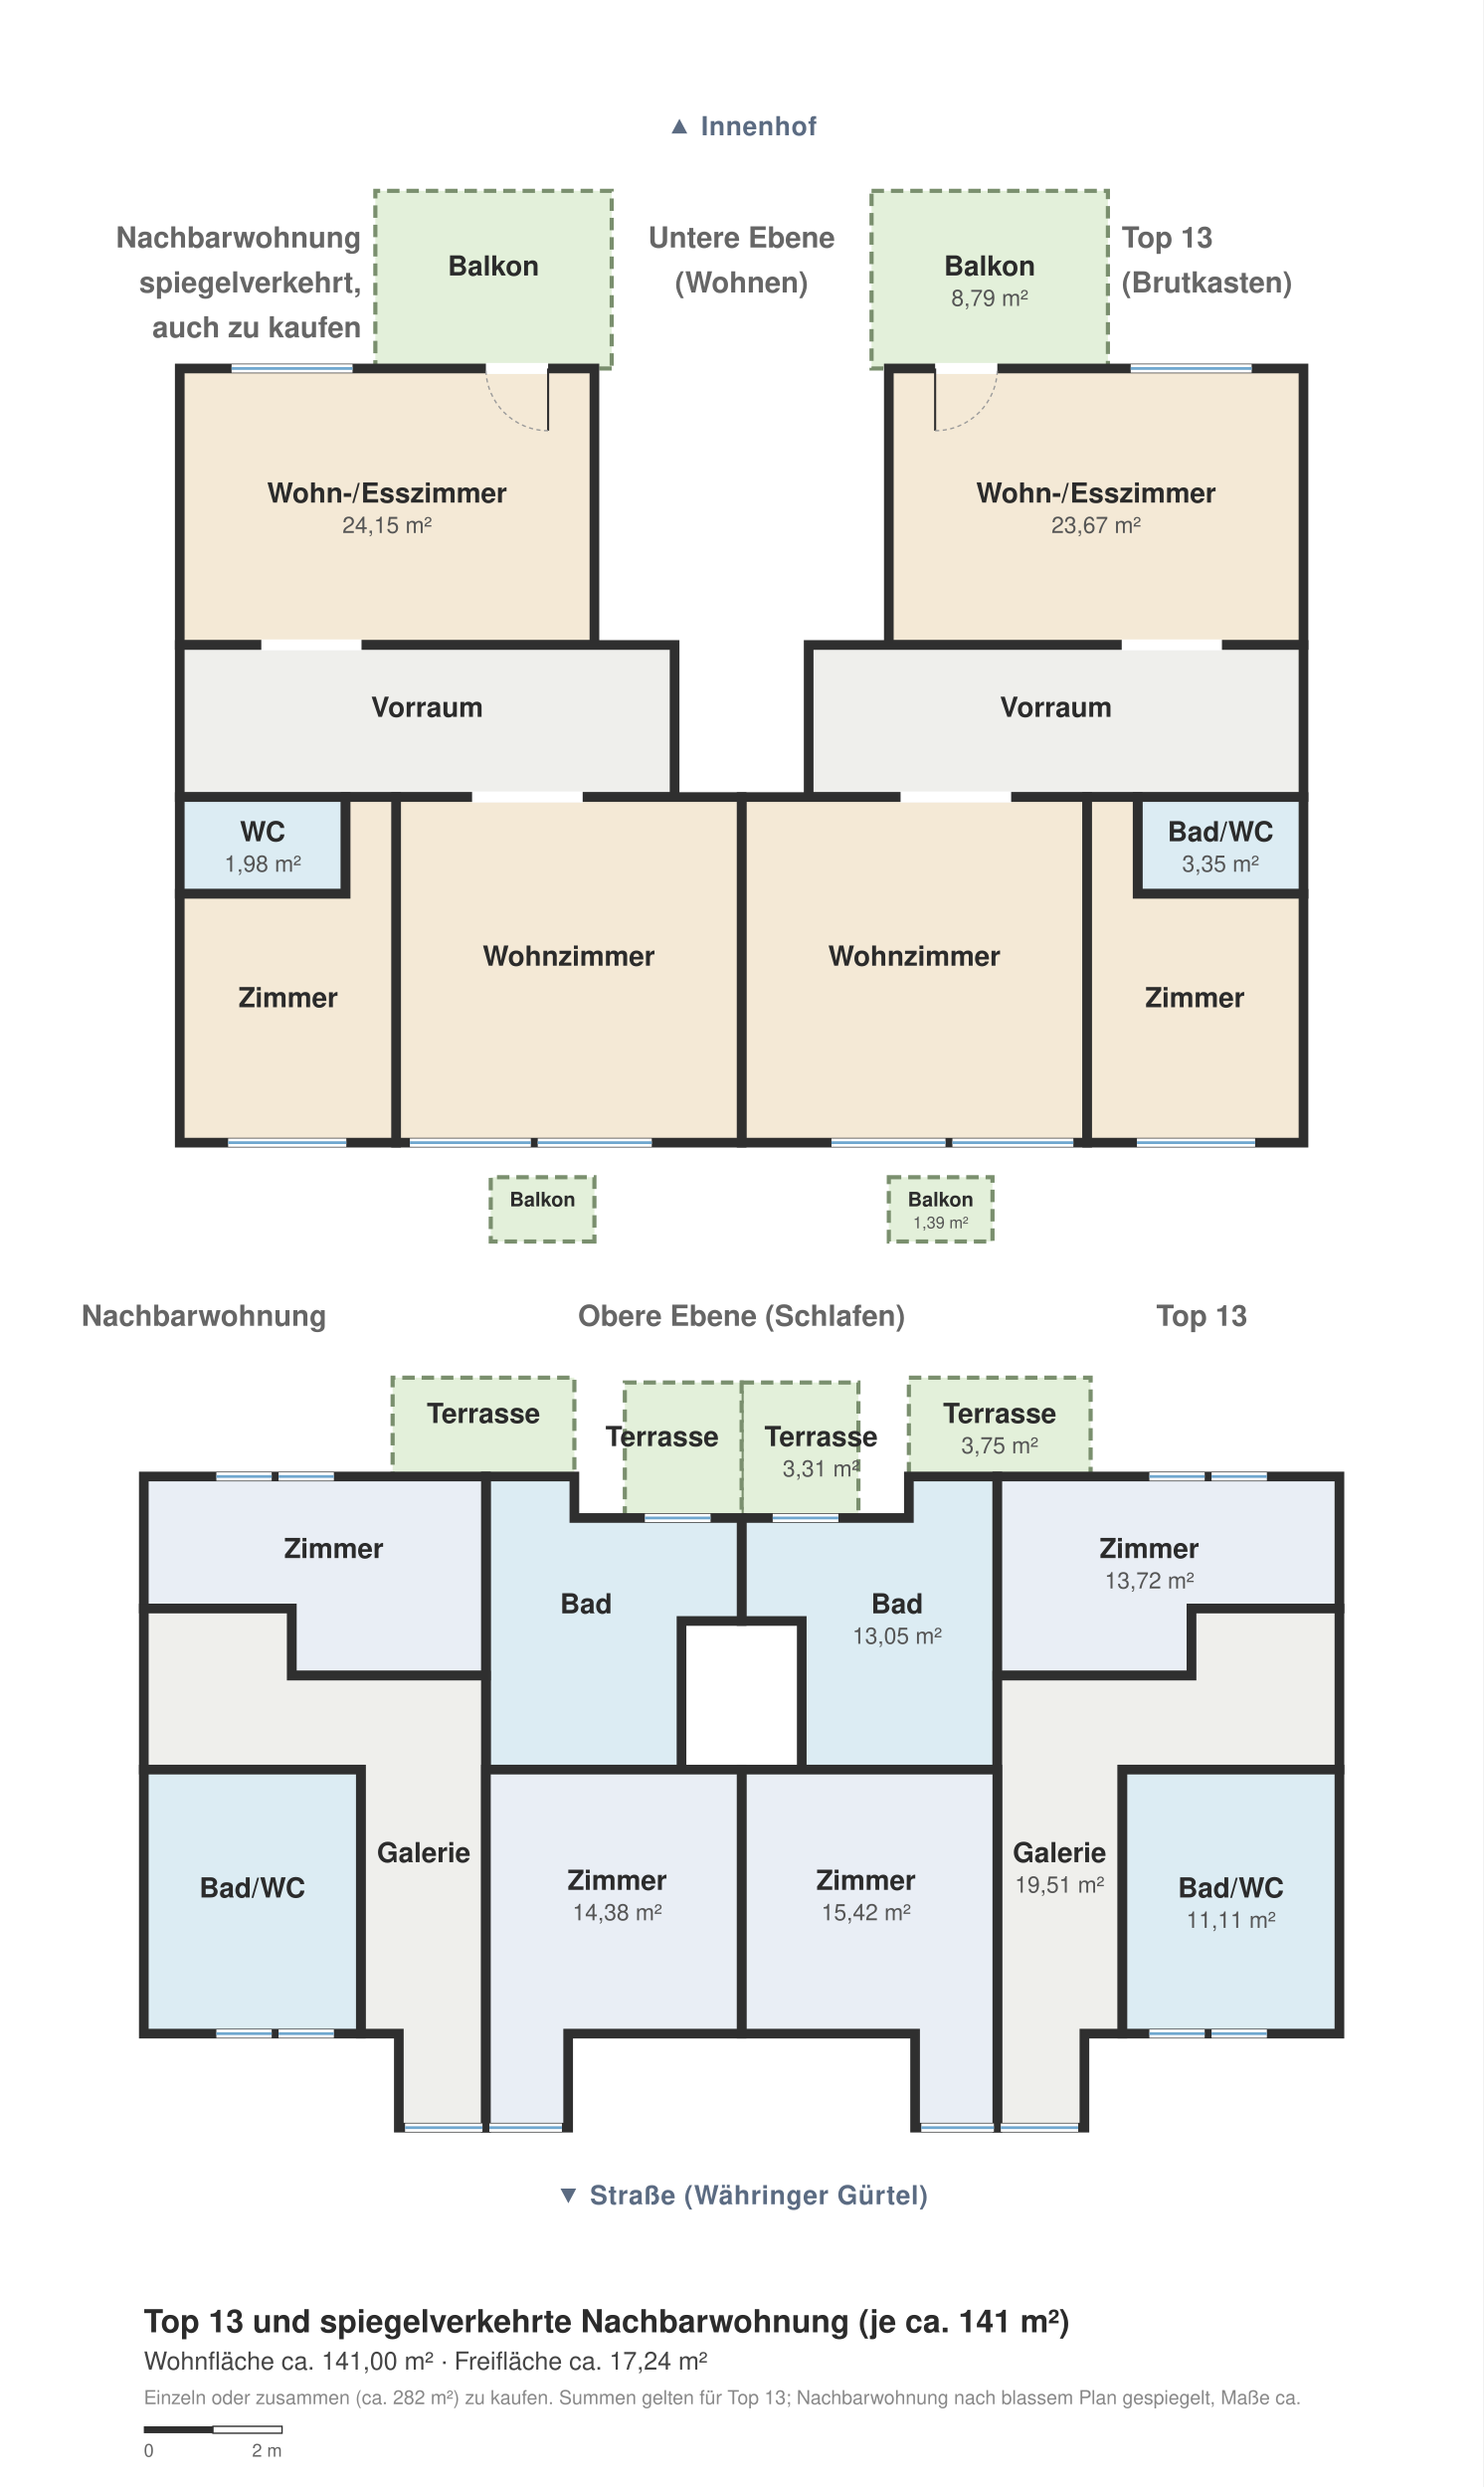
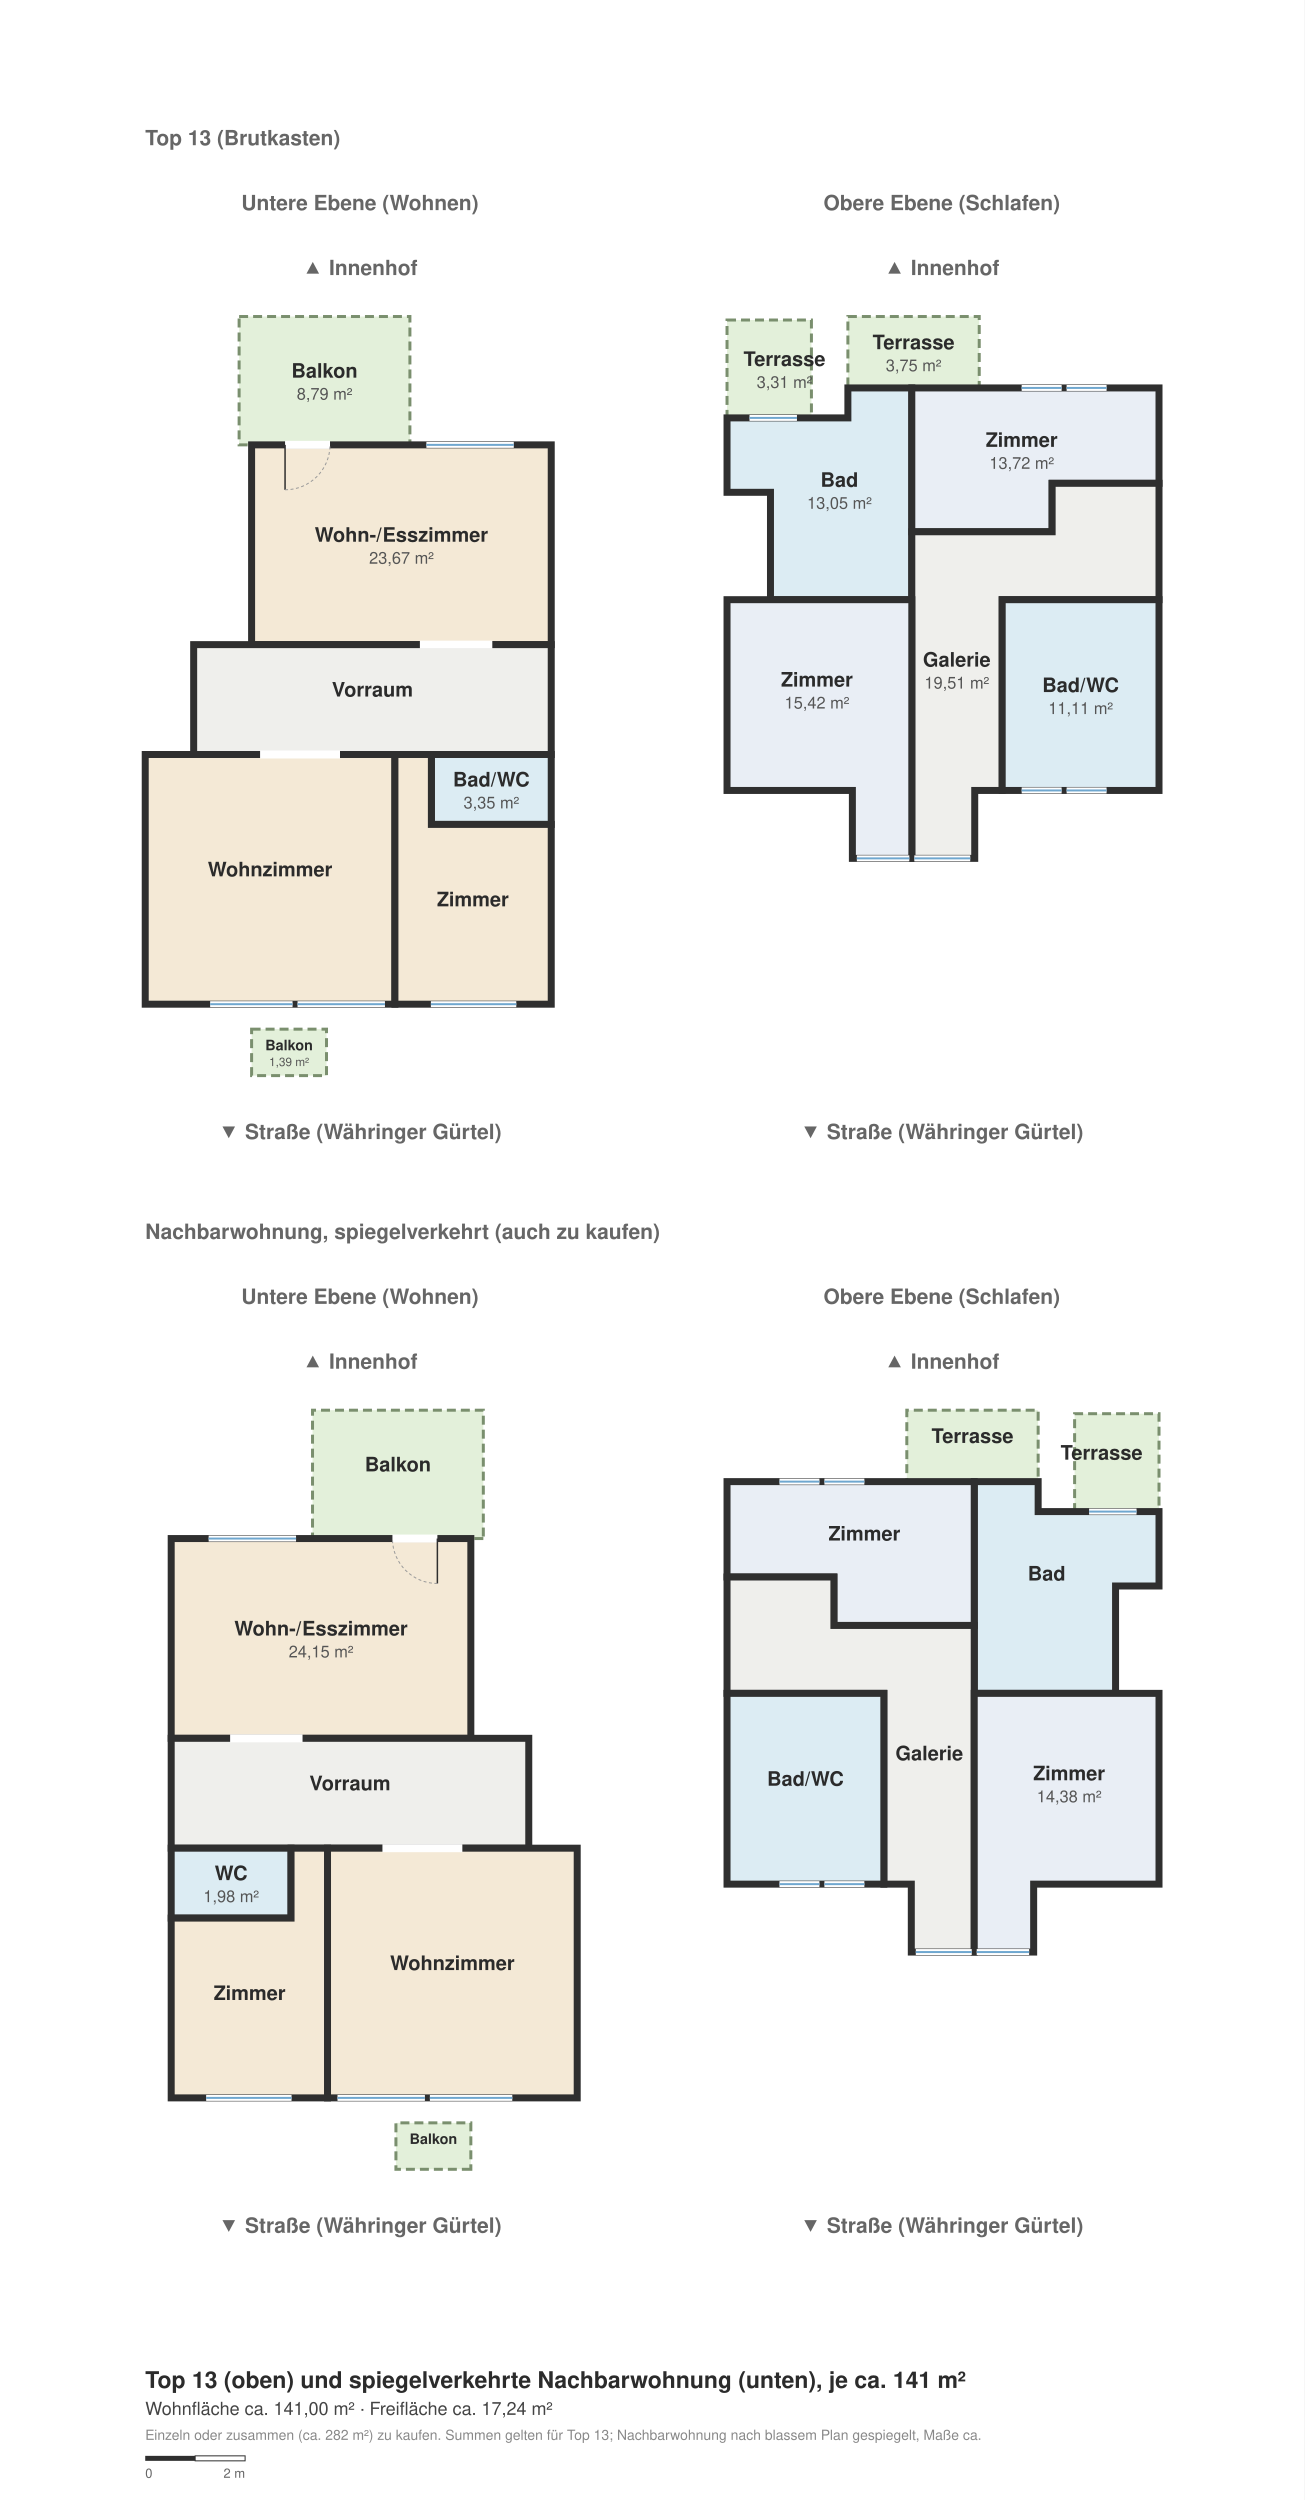
- <svg xmlns="http://www.w3.org/2000/svg" width="2146" height="3598" viewBox="0 0 2146 3598" font-family="Helvetica, Arial, sans-serif">
-   <rect width="2146" height="3598" fill="#ffffff" />
-   <polygon points="1261.1,276.1 1603.1,276.1 1603.1,533.1 1261.1,533.1" fill="#e3f0da" stroke="none" />
-   <polygon points="1261.1,276.1 1603.1,276.1 1603.1,533.1 1261.1,533.1" fill="none" stroke="#7a8f6e" stroke-width="6.0" stroke-linejoin="miter" stroke-dasharray="18 10" />
-   <polygon points="1286.1,533.1 1886.1,533.1 1886.1,933.1 1286.1,933.1" fill="#f4e9d6" stroke="none" />
-   <polygon points="1286.1,533.1 1886.1,533.1 1886.1,933.1 1286.1,933.1" fill="none" stroke="#2f2f2f" stroke-width="14.0" stroke-linejoin="miter" />
-   <polygon points="1170.1,933.1 1886.1,933.1 1886.1,1153.1 1170.1,1153.1" fill="#efefec" stroke="none" />
-   <polygon points="1170.1,933.1 1886.1,933.1 1886.1,1153.1 1170.1,1153.1" fill="none" stroke="#2f2f2f" stroke-width="14.0" stroke-linejoin="miter" />
-   <polygon points="1073.1,1153.1 1573.1,1153.1 1573.1,1653.1 1073.1,1653.1" fill="#f4e9d6" stroke="none" />
-   <polygon points="1073.1,1153.1 1573.1,1153.1 1573.1,1653.1 1073.1,1653.1" fill="none" stroke="#2f2f2f" stroke-width="14.0" stroke-linejoin="miter" />
-   <polygon points="1646.1,1153.1 1886.1,1153.1 1886.1,1293.1 1646.1,1293.1" fill="#dcecf3" stroke="none" />
-   <polygon points="1646.1,1153.1 1886.1,1153.1 1886.1,1293.1 1646.1,1293.1" fill="none" stroke="#2f2f2f" stroke-width="14.0" stroke-linejoin="miter" />
-   <polygon points="1573.1,1153.1 1646.1,1153.1 1646.1,1293.1 1886.1,1293.1 1886.1,1653.1 1573.1,1653.1" fill="#f4e9d6" stroke="none" />
-   <polygon points="1573.1,1153.1 1646.1,1153.1 1646.1,1293.1 1886.1,1293.1 1886.1,1653.1 1573.1,1653.1" fill="none" stroke="#2f2f2f" stroke-width="14.0" stroke-linejoin="miter" />
-   <polygon points="1286.1,1703.1 1436.1,1703.1 1436.1,1796.1 1286.1,1796.1" fill="#e3f0da" stroke="none" />
-   <polygon points="1286.1,1703.1 1436.1,1703.1 1436.1,1796.1 1286.1,1796.1" fill="none" stroke="#7a8f6e" stroke-width="6.0" stroke-linejoin="miter" stroke-dasharray="18 10" />
-   <polygon points="1073.1,2000.1 1242.1,2000.1 1242.1,2196.1 1073.1,2196.1" fill="#e3f0da" stroke="none" />
-   <polygon points="1073.1,2000.1 1242.1,2000.1 1242.1,2196.1 1073.1,2196.1" fill="none" stroke="#7a8f6e" stroke-width="6.0" stroke-linejoin="miter" stroke-dasharray="18 10" />
-   <polygon points="1315.1,1993.1 1578.1,1993.1 1578.1,2136.1 1315.1,2136.1" fill="#e3f0da" stroke="none" />
-   <polygon points="1315.1,1993.1 1578.1,1993.1 1578.1,2136.1 1315.1,2136.1" fill="none" stroke="#7a8f6e" stroke-width="6.0" stroke-linejoin="miter" stroke-dasharray="18 10" />
-   <polygon points="1073.1,2196.1 1315.1,2196.1 1315.1,2136.1 1443.1,2136.1 1443.1,2560.1 1160.1,2560.1 1160.1,2345.1 1073.1,2345.1" fill="#dcecf3" stroke="none" />
-   <polygon points="1073.1,2196.1 1315.1,2196.1 1315.1,2136.1 1443.1,2136.1 1443.1,2560.1 1160.1,2560.1 1160.1,2345.1 1073.1,2345.1" fill="none" stroke="#2f2f2f" stroke-width="14.0" stroke-linejoin="miter" />
-   <polygon points="1443.1,2136.1 1938.1,2136.1 1938.1,2327.1 1724.1,2327.1 1724.1,2424.1 1443.1,2424.1" fill="#e9eef5" stroke="none" />
-   <polygon points="1443.1,2136.1 1938.1,2136.1 1938.1,2327.1 1724.1,2327.1 1724.1,2424.1 1443.1,2424.1" fill="none" stroke="#2f2f2f" stroke-width="14.0" stroke-linejoin="miter" />
-   <polygon points="1443.1,2424.1 1724.1,2424.1 1724.1,2327.1 1938.1,2327.1 1938.1,2560.1 1624.1,2560.1 1624.1,2942.1 1569.1,2942.1 1569.1,3078.1 1443.1,3078.1" fill="#efefec" stroke="none" />
-   <polygon points="1443.1,2424.1 1724.1,2424.1 1724.1,2327.1 1938.1,2327.1 1938.1,2560.1 1624.1,2560.1 1624.1,2942.1 1569.1,2942.1 1569.1,3078.1 1443.1,3078.1" fill="none" stroke="#2f2f2f" stroke-width="14.0" stroke-linejoin="miter" />
-   <polygon points="1073.1,2560.1 1443.1,2560.1 1443.1,3078.1 1324.1,3078.1 1324.1,2942.1 1073.1,2942.1" fill="#e9eef5" stroke="none" />
-   <polygon points="1073.1,2560.1 1443.1,2560.1 1443.1,3078.1 1324.1,3078.1 1324.1,2942.1 1073.1,2942.1" fill="none" stroke="#2f2f2f" stroke-width="14.0" stroke-linejoin="miter" />
-   <polygon points="1624.1,2560.1 1938.1,2560.1 1938.1,2942.1 1624.1,2942.1" fill="#dcecf3" stroke="none" />
-   <polygon points="1624.1,2560.1 1938.1,2560.1 1938.1,2942.1 1624.1,2942.1" fill="none" stroke="#2f2f2f" stroke-width="14.0" stroke-linejoin="miter" />
-   <polygon points="885.1,533.1 543.1,533.1 543.1,276.1 885.1,276.1" fill="#e3f0da" stroke="none" />
-   <polygon points="885.1,533.1 543.1,533.1 543.1,276.1 885.1,276.1" fill="none" stroke="#7a8f6e" stroke-width="6.0" stroke-linejoin="miter" stroke-dasharray="18 10" />
-   <polygon points="860.1,933.1 260.1,933.1 260.1,533.1 860.1,533.1" fill="#f4e9d6" stroke="none" />
-   <polygon points="860.1,933.1 260.1,933.1 260.1,533.1 860.1,533.1" fill="none" stroke="#2f2f2f" stroke-width="14.0" stroke-linejoin="miter" />
-   <polygon points="976.1,1153.1 260.1,1153.1 260.1,933.1 976.1,933.1" fill="#efefec" stroke="none" />
-   <polygon points="976.1,1153.1 260.1,1153.1 260.1,933.1 976.1,933.1" fill="none" stroke="#2f2f2f" stroke-width="14.0" stroke-linejoin="miter" />
-   <polygon points="1073.1,1653.1 573.1,1653.1 573.1,1153.1 1073.1,1153.1" fill="#f4e9d6" stroke="none" />
-   <polygon points="1073.1,1653.1 573.1,1653.1 573.1,1153.1 1073.1,1153.1" fill="none" stroke="#2f2f2f" stroke-width="14.0" stroke-linejoin="miter" />
-   <polygon points="500.1,1293.1 260.1,1293.1 260.1,1153.1 500.1,1153.1" fill="#dcecf3" stroke="none" />
-   <polygon points="500.1,1293.1 260.1,1293.1 260.1,1153.1 500.1,1153.1" fill="none" stroke="#2f2f2f" stroke-width="14.0" stroke-linejoin="miter" />
-   <polygon points="573.1,1653.1 260.1,1653.1 260.1,1293.1 500.1,1293.1 500.1,1153.1 573.1,1153.1" fill="#f4e9d6" stroke="none" />
-   <polygon points="573.1,1653.1 260.1,1653.1 260.1,1293.1 500.1,1293.1 500.1,1153.1 573.1,1153.1" fill="none" stroke="#2f2f2f" stroke-width="14.0" stroke-linejoin="miter" />
-   <polygon points="860.1,1796.1 710.1,1796.1 710.1,1703.1 860.1,1703.1" fill="#e3f0da" stroke="none" />
-   <polygon points="860.1,1796.1 710.1,1796.1 710.1,1703.1 860.1,1703.1" fill="none" stroke="#7a8f6e" stroke-width="6.0" stroke-linejoin="miter" stroke-dasharray="18 10" />
-   <polygon points="1073.1,2196.1 904.1,2196.1 904.1,2000.1 1073.1,2000.1" fill="#e3f0da" stroke="none" />
-   <polygon points="1073.1,2196.1 904.1,2196.1 904.1,2000.1 1073.1,2000.1" fill="none" stroke="#7a8f6e" stroke-width="6.0" stroke-linejoin="miter" stroke-dasharray="18 10" />
-   <polygon points="831.1,2136.1 568.1,2136.1 568.1,1993.1 831.1,1993.1" fill="#e3f0da" stroke="none" />
-   <polygon points="831.1,2136.1 568.1,2136.1 568.1,1993.1 831.1,1993.1" fill="none" stroke="#7a8f6e" stroke-width="6.0" stroke-linejoin="miter" stroke-dasharray="18 10" />
-   <polygon points="1073.1,2345.1 986.1,2345.1 986.1,2560.1 703.1,2560.1 703.1,2136.1 831.1,2136.1 831.1,2196.1 1073.1,2196.1" fill="#dcecf3" stroke="none" />
-   <polygon points="1073.1,2345.1 986.1,2345.1 986.1,2560.1 703.1,2560.1 703.1,2136.1 831.1,2136.1 831.1,2196.1 1073.1,2196.1" fill="none" stroke="#2f2f2f" stroke-width="14.0" stroke-linejoin="miter" />
-   <polygon points="703.1,2424.1 422.1,2424.1 422.1,2327.1 208.1,2327.1 208.1,2136.1 703.1,2136.1" fill="#e9eef5" stroke="none" />
-   <polygon points="703.1,2424.1 422.1,2424.1 422.1,2327.1 208.1,2327.1 208.1,2136.1 703.1,2136.1" fill="none" stroke="#2f2f2f" stroke-width="14.0" stroke-linejoin="miter" />
-   <polygon points="703.1,3078.1 577.1,3078.1 577.1,2942.1 522.1,2942.1 522.1,2560.1 208.1,2560.1 208.1,2327.1 422.1,2327.1 422.1,2424.1 703.1,2424.1" fill="#efefec" stroke="none" />
-   <polygon points="703.1,3078.1 577.1,3078.1 577.1,2942.1 522.1,2942.1 522.1,2560.1 208.1,2560.1 208.1,2327.1 422.1,2327.1 422.1,2424.1 703.1,2424.1" fill="none" stroke="#2f2f2f" stroke-width="14.0" stroke-linejoin="miter" />
-   <polygon points="1073.1,2942.1 822.1,2942.1 822.1,3078.1 703.1,3078.1 703.1,2560.1 1073.1,2560.1" fill="#e9eef5" stroke="none" />
-   <polygon points="1073.1,2942.1 822.1,2942.1 822.1,3078.1 703.1,3078.1 703.1,2560.1 1073.1,2560.1" fill="none" stroke="#2f2f2f" stroke-width="14.0" stroke-linejoin="miter" />
-   <polygon points="522.1,2942.1 208.1,2942.1 208.1,2560.1 522.1,2560.1" fill="#dcecf3" stroke="none" />
-   <polygon points="522.1,2942.1 208.1,2942.1 208.1,2560.1 522.1,2560.1" fill="none" stroke="#2f2f2f" stroke-width="14.0" stroke-linejoin="miter" />
-   <line x1="1636.1" y1="533.1" x2="1811.1" y2="533.1" stroke="#ffffff" stroke-width="12.0" />
-   <line x1="1636.1" y1="533.1" x2="1811.1" y2="533.1" stroke="#6fa7cf" stroke-width="4" />
-   <line x1="1203.1" y1="1653.1" x2="1368.1" y2="1653.1" stroke="#ffffff" stroke-width="12.0" />
-   <line x1="1203.1" y1="1653.1" x2="1368.1" y2="1653.1" stroke="#6fa7cf" stroke-width="4" />
-   <line x1="1378.1" y1="1653.1" x2="1553.1" y2="1653.1" stroke="#ffffff" stroke-width="12.0" />
-   <line x1="1378.1" y1="1653.1" x2="1553.1" y2="1653.1" stroke="#6fa7cf" stroke-width="4" />
-   <line x1="1645.1" y1="1653.1" x2="1816.1" y2="1653.1" stroke="#ffffff" stroke-width="12.0" />
-   <line x1="1645.1" y1="1653.1" x2="1816.1" y2="1653.1" stroke="#6fa7cf" stroke-width="4" />
-   <line x1="1663.1" y1="2136.1" x2="1743.1" y2="2136.1" stroke="#ffffff" stroke-width="12.0" />
-   <line x1="1663.1" y1="2136.1" x2="1743.1" y2="2136.1" stroke="#6fa7cf" stroke-width="4" />
-   <line x1="1753.1" y1="2136.1" x2="1833.1" y2="2136.1" stroke="#ffffff" stroke-width="12.0" />
-   <line x1="1753.1" y1="2136.1" x2="1833.1" y2="2136.1" stroke="#6fa7cf" stroke-width="4" />
-   <line x1="1663.1" y1="2942.1" x2="1743.1" y2="2942.1" stroke="#ffffff" stroke-width="12.0" />
-   <line x1="1663.1" y1="2942.1" x2="1743.1" y2="2942.1" stroke="#6fa7cf" stroke-width="4" />
-   <line x1="1753.1" y1="2942.1" x2="1833.1" y2="2942.1" stroke="#ffffff" stroke-width="12.0" />
-   <line x1="1753.1" y1="2942.1" x2="1833.1" y2="2942.1" stroke="#6fa7cf" stroke-width="4" />
-   <line x1="1333.1" y1="3078.1" x2="1438.1" y2="3078.1" stroke="#ffffff" stroke-width="12.0" />
-   <line x1="1333.1" y1="3078.1" x2="1438.1" y2="3078.1" stroke="#6fa7cf" stroke-width="4" />
-   <line x1="1448.1" y1="3078.1" x2="1560.1" y2="3078.1" stroke="#ffffff" stroke-width="12.0" />
-   <line x1="1448.1" y1="3078.1" x2="1560.1" y2="3078.1" stroke="#6fa7cf" stroke-width="4" />
-   <line x1="1118.1" y1="2196.1" x2="1213.1" y2="2196.1" stroke="#ffffff" stroke-width="12.0" />
-   <line x1="1118.1" y1="2196.1" x2="1213.1" y2="2196.1" stroke="#6fa7cf" stroke-width="4" />
-   <line x1="510.1" y1="533.1" x2="335.1" y2="533.1" stroke="#ffffff" stroke-width="12.0" />
-   <line x1="510.1" y1="533.1" x2="335.1" y2="533.1" stroke="#6fa7cf" stroke-width="4" />
-   <line x1="943.1" y1="1653.1" x2="778.1" y2="1653.1" stroke="#ffffff" stroke-width="12.0" />
-   <line x1="943.1" y1="1653.1" x2="778.1" y2="1653.1" stroke="#6fa7cf" stroke-width="4" />
-   <line x1="768.1" y1="1653.1" x2="593.1" y2="1653.1" stroke="#ffffff" stroke-width="12.0" />
-   <line x1="768.1" y1="1653.1" x2="593.1" y2="1653.1" stroke="#6fa7cf" stroke-width="4" />
-   <line x1="501.1" y1="1653.1" x2="330.1" y2="1653.1" stroke="#ffffff" stroke-width="12.0" />
-   <line x1="501.1" y1="1653.1" x2="330.1" y2="1653.1" stroke="#6fa7cf" stroke-width="4" />
-   <line x1="483.1" y1="2136.1" x2="403.1" y2="2136.1" stroke="#ffffff" stroke-width="12.0" />
-   <line x1="483.1" y1="2136.1" x2="403.1" y2="2136.1" stroke="#6fa7cf" stroke-width="4" />
-   <line x1="393.1" y1="2136.1" x2="313.1" y2="2136.1" stroke="#ffffff" stroke-width="12.0" />
-   <line x1="393.1" y1="2136.1" x2="313.1" y2="2136.1" stroke="#6fa7cf" stroke-width="4" />
-   <line x1="483.1" y1="2942.1" x2="403.1" y2="2942.1" stroke="#ffffff" stroke-width="12.0" />
-   <line x1="483.1" y1="2942.1" x2="403.1" y2="2942.1" stroke="#6fa7cf" stroke-width="4" />
-   <line x1="393.1" y1="2942.1" x2="313.1" y2="2942.1" stroke="#ffffff" stroke-width="12.0" />
-   <line x1="393.1" y1="2942.1" x2="313.1" y2="2942.1" stroke="#6fa7cf" stroke-width="4" />
-   <line x1="813.1" y1="3078.1" x2="708.1" y2="3078.1" stroke="#ffffff" stroke-width="12.0" />
-   <line x1="813.1" y1="3078.1" x2="708.1" y2="3078.1" stroke="#6fa7cf" stroke-width="4" />
-   <line x1="698.1" y1="3078.1" x2="586.1" y2="3078.1" stroke="#ffffff" stroke-width="12.0" />
-   <line x1="698.1" y1="3078.1" x2="586.1" y2="3078.1" stroke="#6fa7cf" stroke-width="4" />
-   <line x1="1028.1" y1="2196.1" x2="933.1" y2="2196.1" stroke="#ffffff" stroke-width="12.0" />
-   <line x1="1028.1" y1="2196.1" x2="933.1" y2="2196.1" stroke="#6fa7cf" stroke-width="4" />
-   <line x1="1353.1" y1="533.1" x2="1443.1" y2="533.1" stroke="#ffffff" stroke-width="16.0" />
-   <line x1="1353.1" y1="533.1" x2="1353.1" y2="623.1" stroke="#2f2f2f" stroke-width="3" />
-   <path d="M 1353.1 623.1 A 90.0 90.0 0 0 0 1443.1 533.1" fill="none" stroke="#9a9a9a" stroke-width="2" stroke-dasharray="6 5" />
-   <line x1="1623.1" y1="933.1" x2="1768.1" y2="933.1" stroke="#ffffff" stroke-width="16.0" />
-   <line x1="1303.1" y1="1153.1" x2="1463.1" y2="1153.1" stroke="#ffffff" stroke-width="16.0" />
-   <line x1="793.1" y1="533.1" x2="703.1" y2="533.1" stroke="#ffffff" stroke-width="16.0" />
-   <line x1="793.1" y1="533.1" x2="793.1" y2="623.1" stroke="#2f2f2f" stroke-width="3" />
-   <path d="M 793.1 623.1 A 90.0 90.0 0 0 1 703.1 533.1" fill="none" stroke="#9a9a9a" stroke-width="2" stroke-dasharray="6 5" />
-   <line x1="523.1" y1="933.1" x2="378.1" y2="933.1" stroke="#ffffff" stroke-width="16.0" />
-   <line x1="843.1" y1="1153.1" x2="683.1" y2="1153.1" stroke="#ffffff" stroke-width="16.0" />
-   <text x="1432.1" y="398.6" font-size="40.0" font-weight="700" fill="#2b2b2b" text-anchor="middle">Balkon</text>
-   <text x="1432.1" y="442.6" font-size="32.8" fill="#555" text-anchor="middle">8,79 m²</text>
-   <text x="1586.1" y="727.1" font-size="40.0" font-weight="700" fill="#2b2b2b" text-anchor="middle">Wohn-/Esszimmer</text>
-   <text x="1586.1" y="771.1" font-size="32.8" fill="#555" text-anchor="middle">23,67 m²</text>
-   <text x="1528.1" y="1037.1" font-size="40.0" font-weight="700" fill="#2b2b2b" text-anchor="middle">Vorraum</text>
-   <text x="1323.1" y="1397.1" font-size="40.0" font-weight="700" fill="#2b2b2b" text-anchor="middle">Wohnzimmer</text>
-   <text x="1766.1" y="1217.1" font-size="40.0" font-weight="700" fill="#2b2b2b" text-anchor="middle">Bad/WC</text>
-   <text x="1766.1" y="1261.1" font-size="32.8" fill="#555" text-anchor="middle">3,35 m²</text>
-   <text x="1729.1" y="1457.1" font-size="40.0" font-weight="700" fill="#2b2b2b" text-anchor="middle">Zimmer</text>
-   <text x="1361.1" y="1745.3" font-size="28.8" font-weight="700" fill="#2b2b2b" text-anchor="middle">Balkon</text>
-   <text x="1361.1" y="1777.0" font-size="23.6" fill="#555" text-anchor="middle">1,39 m²</text>
-   <text x="1188.1" y="2092.1" font-size="40.0" font-weight="700" fill="#2b2b2b" text-anchor="middle">Terrasse</text>
-   <text x="1188.1" y="2136.1" font-size="32.8" fill="#555" text-anchor="middle">3,31 m²</text>
-   <text x="1446.6" y="2058.6" font-size="40.0" font-weight="700" fill="#2b2b2b" text-anchor="middle">Terrasse</text>
-   <text x="1446.6" y="2102.6" font-size="32.8" fill="#555" text-anchor="middle">3,75 m²</text>
-   <text x="1298.1" y="2334.1" font-size="40.0" font-weight="700" fill="#2b2b2b" text-anchor="middle">Bad</text>
-   <text x="1298.1" y="2378.1" font-size="32.8" fill="#555" text-anchor="middle">13,05 m²</text>
-   <text x="1663.1" y="2254.1" font-size="40.0" font-weight="700" fill="#2b2b2b" text-anchor="middle">Zimmer</text>
-   <text x="1663.1" y="2298.1" font-size="32.8" fill="#555" text-anchor="middle">13,72 m²</text>
-   <text x="1533.1" y="2694.1" font-size="40.0" font-weight="700" fill="#2b2b2b" text-anchor="middle">Galerie</text>
-   <text x="1533.1" y="2738.1" font-size="32.8" fill="#555" text-anchor="middle">19,51 m²</text>
-   <text x="1253.1" y="2734.1" font-size="40.0" font-weight="700" fill="#2b2b2b" text-anchor="middle">Zimmer</text>
-   <text x="1253.1" y="2778.1" font-size="32.8" fill="#555" text-anchor="middle">15,42 m²</text>
-   <text x="1781.1" y="2745.1" font-size="40.0" font-weight="700" fill="#2b2b2b" text-anchor="middle">Bad/WC</text>
-   <text x="1781.1" y="2789.1" font-size="32.8" fill="#555" text-anchor="middle">11,11 m²</text>
-   <text x="714.1" y="398.6" font-size="40.0" font-weight="700" fill="#2b2b2b" text-anchor="middle">Balkon</text>
-   <text x="560.1" y="727.1" font-size="40.0" font-weight="700" fill="#2b2b2b" text-anchor="middle">Wohn-/Esszimmer</text>
-   <text x="560.1" y="771.1" font-size="32.8" fill="#555" text-anchor="middle">24,15 m²</text>
-   <text x="618.1" y="1037.1" font-size="40.0" font-weight="700" fill="#2b2b2b" text-anchor="middle">Vorraum</text>
-   <text x="823.1" y="1397.1" font-size="40.0" font-weight="700" fill="#2b2b2b" text-anchor="middle">Wohnzimmer</text>
-   <text x="380.1" y="1217.1" font-size="40.0" font-weight="700" fill="#2b2b2b" text-anchor="middle">WC</text>
-   <text x="380.1" y="1261.1" font-size="32.8" fill="#555" text-anchor="middle">1,98 m²</text>
-   <text x="417.1" y="1457.1" font-size="40.0" font-weight="700" fill="#2b2b2b" text-anchor="middle">Zimmer</text>
-   <text x="785.1" y="1745.3" font-size="28.8" font-weight="700" fill="#2b2b2b" text-anchor="middle">Balkon</text>
-   <text x="958.1" y="2092.1" font-size="40.0" font-weight="700" fill="#2b2b2b" text-anchor="middle">Terrasse</text>
-   <text x="699.6" y="2058.6" font-size="40.0" font-weight="700" fill="#2b2b2b" text-anchor="middle">Terrasse</text>
-   <text x="848.1" y="2334.1" font-size="40.0" font-weight="700" fill="#2b2b2b" text-anchor="middle">Bad</text>
-   <text x="483.1" y="2254.1" font-size="40.0" font-weight="700" fill="#2b2b2b" text-anchor="middle">Zimmer</text>
-   <text x="613.1" y="2694.1" font-size="40.0" font-weight="700" fill="#2b2b2b" text-anchor="middle">Galerie</text>
-   <text x="893.1" y="2734.1" font-size="40.0" font-weight="700" fill="#2b2b2b" text-anchor="middle">Zimmer</text>
-   <text x="893.1" y="2778.1" font-size="32.8" fill="#555" text-anchor="middle">14,38 m²</text>
-   <text x="365.1" y="2745.1" font-size="40.0" font-weight="700" fill="#2b2b2b" text-anchor="middle">Bad/WC</text>
-   <text x="1073.1" y="358.1" font-size="42.0" font-weight="700" fill="#666" text-anchor="middle">Untere Ebene</text>
-   <text x="1073.1" y="423.1" font-size="42.0" font-weight="700" fill="#666" text-anchor="middle">(Wohnen)</text>
-   <text x="1623.1" y="358.1" font-size="42.0" font-weight="700" fill="#666" text-anchor="start">Top 13</text>
-   <text x="1623.1" y="423.1" font-size="42.0" font-weight="700" fill="#666" text-anchor="start">(Brutkasten)</text>
-   <text x="523.1" y="358.1" font-size="42.0" font-weight="700" fill="#666" text-anchor="end">Nachbarwohnung</text>
-   <text x="523.1" y="423.1" font-size="42.0" font-weight="700" fill="#666" text-anchor="end">spiegelverkehrt,</text>
-   <text x="523.1" y="488.1" font-size="42.0" font-weight="700" fill="#666" text-anchor="end">auch zu kaufen</text>
-   <text x="1073.1" y="1918.1" font-size="42.0" font-weight="700" fill="#666" text-anchor="middle">Obere Ebene (Schlafen)</text>
-   <text x="1673.1" y="1918.1" font-size="42.0" font-weight="700" fill="#666" text-anchor="start">Top 13</text>
-   <text x="473.1" y="1918.1" font-size="42.0" font-weight="700" fill="#666" text-anchor="end">Nachbarwohnung</text>
-   <text x="1073.1" y="195.7" font-size="38.0" font-weight="700" fill="#5b6b82" letter-spacing="1" text-anchor="middle">▲ Innenhof</text>
-   <text x="1073.1" y="3189.0" font-size="38.0" font-weight="700" fill="#5b6b82" letter-spacing="1" text-anchor="middle">▼ Straße (Währinger Gürtel)</text>
-   <text x="208.1" y="3374.2" font-size="46.0" font-weight="700" fill="#2b2b2b">Top 13 und spiegelverkehrte Nachbarwohnung (je ca. 141 m²)</text>
-   <text x="208.1" y="3428.2" font-size="36.0" fill="#444">Wohnfläche ca. 141,00 m² · Freifläche ca. 17,24 m²</text>
-   <text x="208.1" y="3478.2" font-size="28.0" fill="#888">Einzeln oder zusammen (ca. 282 m²) zu kaufen. Summen gelten für Top 13; Nachbarwohnung nach blassem Plan gespiegelt, Maße ca.</text>
-   <rect x="208.1" y="3510.2" width="100.0" height="10" fill="#2f2f2f" />
-   <rect x="308.1" y="3510.2" width="100.0" height="10" fill="#ffffff" stroke="#2f2f2f" stroke-width="2" />
-   <text x="208.1" y="3554.2" font-size="26.0" fill="#666">0</text>
-   <text x="408.1" y="3554.2" font-size="26.0" fill="#666" text-anchor="end">2 m</text>
+ <svg xmlns="http://www.w3.org/2000/svg" width="2612" height="5006" viewBox="0 0 2612 5006" font-family="Helvetica, Arial, sans-serif">
+   <rect width="2612" height="5006" fill="#ffffff" />
+   <polygon points="478.8,633.8 820.8,633.8 820.8,890.8 478.8,890.8" fill="#e3f0da" stroke="none" />
+   <polygon points="478.8,633.8 820.8,633.8 820.8,890.8 478.8,890.8" fill="none" stroke="#7a8f6e" stroke-width="6.0" stroke-linejoin="miter" stroke-dasharray="18 10" />
+   <polygon points="503.8,890.8 1103.8,890.8 1103.8,1290.8 503.8,1290.8" fill="#f4e9d6" stroke="none" />
+   <polygon points="503.8,890.8 1103.8,890.8 1103.8,1290.8 503.8,1290.8" fill="none" stroke="#2f2f2f" stroke-width="14.0" stroke-linejoin="miter" />
+   <polygon points="387.8,1290.8 1103.8,1290.8 1103.8,1510.8 387.8,1510.8" fill="#efefec" stroke="none" />
+   <polygon points="387.8,1290.8 1103.8,1290.8 1103.8,1510.8 387.8,1510.8" fill="none" stroke="#2f2f2f" stroke-width="14.0" stroke-linejoin="miter" />
+   <polygon points="290.8,1510.8 790.8,1510.8 790.8,2010.8 290.8,2010.8" fill="#f4e9d6" stroke="none" />
+   <polygon points="290.8,1510.8 790.8,1510.8 790.8,2010.8 290.8,2010.8" fill="none" stroke="#2f2f2f" stroke-width="14.0" stroke-linejoin="miter" />
+   <polygon points="863.8,1510.8 1103.8,1510.8 1103.8,1650.8 863.8,1650.8" fill="#dcecf3" stroke="none" />
+   <polygon points="863.8,1510.8 1103.8,1510.8 1103.8,1650.8 863.8,1650.8" fill="none" stroke="#2f2f2f" stroke-width="14.0" stroke-linejoin="miter" />
+   <polygon points="790.8,1510.8 863.8,1510.8 863.8,1650.8 1103.8,1650.8 1103.8,2010.8 790.8,2010.8" fill="#f4e9d6" stroke="none" />
+   <polygon points="790.8,1510.8 863.8,1510.8 863.8,1650.8 1103.8,1650.8 1103.8,2010.8 790.8,2010.8" fill="none" stroke="#2f2f2f" stroke-width="14.0" stroke-linejoin="miter" />
+   <polygon points="503.8,2060.8 653.8,2060.8 653.8,2153.8 503.8,2153.8" fill="#e3f0da" stroke="none" />
+   <polygon points="503.8,2060.8 653.8,2060.8 653.8,2153.8 503.8,2153.8" fill="none" stroke="#7a8f6e" stroke-width="6.0" stroke-linejoin="miter" stroke-dasharray="18 10" />
+   <polygon points="1455.8,640.8 1624.8,640.8 1624.8,836.8 1455.8,836.8" fill="#e3f0da" stroke="none" />
+   <polygon points="1455.8,640.8 1624.8,640.8 1624.8,836.8 1455.8,836.8" fill="none" stroke="#7a8f6e" stroke-width="6.0" stroke-linejoin="miter" stroke-dasharray="18 10" />
+   <polygon points="1697.8,633.8 1960.8,633.8 1960.8,776.8 1697.8,776.8" fill="#e3f0da" stroke="none" />
+   <polygon points="1697.8,633.8 1960.8,633.8 1960.8,776.8 1697.8,776.8" fill="none" stroke="#7a8f6e" stroke-width="6.0" stroke-linejoin="miter" stroke-dasharray="18 10" />
+   <polygon points="1455.8,836.8 1697.8,836.8 1697.8,776.8 1825.8,776.8 1825.8,1200.8 1542.8,1200.8 1542.8,985.8 1455.8,985.8" fill="#dcecf3" stroke="none" />
+   <polygon points="1455.8,836.8 1697.8,836.8 1697.8,776.8 1825.8,776.8 1825.8,1200.8 1542.8,1200.8 1542.8,985.8 1455.8,985.8" fill="none" stroke="#2f2f2f" stroke-width="14.0" stroke-linejoin="miter" />
+   <polygon points="1825.8,776.8 2320.8,776.8 2320.8,967.8 2106.8,967.8 2106.8,1064.8 1825.8,1064.8" fill="#e9eef5" stroke="none" />
+   <polygon points="1825.8,776.8 2320.8,776.8 2320.8,967.8 2106.8,967.8 2106.8,1064.8 1825.8,1064.8" fill="none" stroke="#2f2f2f" stroke-width="14.0" stroke-linejoin="miter" />
+   <polygon points="1825.8,1064.8 2106.8,1064.8 2106.8,967.8 2320.8,967.8 2320.8,1200.8 2006.8,1200.8 2006.8,1582.8 1951.8,1582.8 1951.8,1718.8 1825.8,1718.8" fill="#efefec" stroke="none" />
+   <polygon points="1825.8,1064.8 2106.8,1064.8 2106.8,967.8 2320.8,967.8 2320.8,1200.8 2006.8,1200.8 2006.8,1582.8 1951.8,1582.8 1951.8,1718.8 1825.8,1718.8" fill="none" stroke="#2f2f2f" stroke-width="14.0" stroke-linejoin="miter" />
+   <polygon points="1455.8,1200.8 1825.8,1200.8 1825.8,1718.8 1706.8,1718.8 1706.8,1582.8 1455.8,1582.8" fill="#e9eef5" stroke="none" />
+   <polygon points="1455.8,1200.8 1825.8,1200.8 1825.8,1718.8 1706.8,1718.8 1706.8,1582.8 1455.8,1582.8" fill="none" stroke="#2f2f2f" stroke-width="14.0" stroke-linejoin="miter" />
+   <polygon points="2006.8,1200.8 2320.8,1200.8 2320.8,1582.8 2006.8,1582.8" fill="#dcecf3" stroke="none" />
+   <polygon points="2006.8,1200.8 2320.8,1200.8 2320.8,1582.8 2006.8,1582.8" fill="none" stroke="#2f2f2f" stroke-width="14.0" stroke-linejoin="miter" />
+   <polygon points="967.8,3080.8 625.8,3080.8 625.8,2823.8 967.8,2823.8" fill="#e3f0da" stroke="none" />
+   <polygon points="967.8,3080.8 625.8,3080.8 625.8,2823.8 967.8,2823.8" fill="none" stroke="#7a8f6e" stroke-width="6.0" stroke-linejoin="miter" stroke-dasharray="18 10" />
+   <polygon points="942.8,3480.8 342.8,3480.8 342.8,3080.8 942.8,3080.8" fill="#f4e9d6" stroke="none" />
+   <polygon points="942.8,3480.8 342.8,3480.8 342.8,3080.8 942.8,3080.8" fill="none" stroke="#2f2f2f" stroke-width="14.0" stroke-linejoin="miter" />
+   <polygon points="1058.8,3700.8 342.8,3700.8 342.8,3480.8 1058.8,3480.8" fill="#efefec" stroke="none" />
+   <polygon points="1058.8,3700.8 342.8,3700.8 342.8,3480.8 1058.8,3480.8" fill="none" stroke="#2f2f2f" stroke-width="14.0" stroke-linejoin="miter" />
+   <polygon points="1155.8,4200.8 655.8,4200.8 655.8,3700.8 1155.8,3700.8" fill="#f4e9d6" stroke="none" />
+   <polygon points="1155.8,4200.8 655.8,4200.8 655.8,3700.8 1155.8,3700.8" fill="none" stroke="#2f2f2f" stroke-width="14.0" stroke-linejoin="miter" />
+   <polygon points="582.8,3840.8 342.8,3840.8 342.8,3700.8 582.8,3700.8" fill="#dcecf3" stroke="none" />
+   <polygon points="582.8,3840.8 342.8,3840.8 342.8,3700.8 582.8,3700.8" fill="none" stroke="#2f2f2f" stroke-width="14.0" stroke-linejoin="miter" />
+   <polygon points="655.8,4200.8 342.8,4200.8 342.8,3840.8 582.8,3840.8 582.8,3700.8 655.8,3700.8" fill="#f4e9d6" stroke="none" />
+   <polygon points="655.8,4200.8 342.8,4200.8 342.8,3840.8 582.8,3840.8 582.8,3700.8 655.8,3700.8" fill="none" stroke="#2f2f2f" stroke-width="14.0" stroke-linejoin="miter" />
+   <polygon points="942.8,4343.8 792.8,4343.8 792.8,4250.8 942.8,4250.8" fill="#e3f0da" stroke="none" />
+   <polygon points="942.8,4343.8 792.8,4343.8 792.8,4250.8 942.8,4250.8" fill="none" stroke="#7a8f6e" stroke-width="6.0" stroke-linejoin="miter" stroke-dasharray="18 10" />
+   <polygon points="2320.8,3026.8 2151.8,3026.8 2151.8,2830.8 2320.8,2830.8" fill="#e3f0da" stroke="none" />
+   <polygon points="2320.8,3026.8 2151.8,3026.8 2151.8,2830.8 2320.8,2830.8" fill="none" stroke="#7a8f6e" stroke-width="6.0" stroke-linejoin="miter" stroke-dasharray="18 10" />
+   <polygon points="2078.8,2966.8 1815.8,2966.8 1815.8,2823.8 2078.8,2823.8" fill="#e3f0da" stroke="none" />
+   <polygon points="2078.8,2966.8 1815.8,2966.8 1815.8,2823.8 2078.8,2823.8" fill="none" stroke="#7a8f6e" stroke-width="6.0" stroke-linejoin="miter" stroke-dasharray="18 10" />
+   <polygon points="2320.8,3175.8 2233.8,3175.8 2233.8,3390.8 1950.8,3390.8 1950.8,2966.8 2078.8,2966.8 2078.8,3026.8 2320.8,3026.8" fill="#dcecf3" stroke="none" />
+   <polygon points="2320.8,3175.8 2233.8,3175.8 2233.8,3390.8 1950.8,3390.8 1950.8,2966.8 2078.8,2966.8 2078.8,3026.8 2320.8,3026.8" fill="none" stroke="#2f2f2f" stroke-width="14.0" stroke-linejoin="miter" />
+   <polygon points="1950.8,3254.8 1669.8,3254.8 1669.8,3157.8 1455.8,3157.8 1455.8,2966.8 1950.8,2966.8" fill="#e9eef5" stroke="none" />
+   <polygon points="1950.8,3254.8 1669.8,3254.8 1669.8,3157.8 1455.8,3157.8 1455.8,2966.8 1950.8,2966.8" fill="none" stroke="#2f2f2f" stroke-width="14.0" stroke-linejoin="miter" />
+   <polygon points="1950.8,3908.8 1824.8,3908.8 1824.8,3772.8 1769.8,3772.8 1769.8,3390.8 1455.8,3390.8 1455.8,3157.8 1669.8,3157.8 1669.8,3254.8 1950.8,3254.8" fill="#efefec" stroke="none" />
+   <polygon points="1950.8,3908.8 1824.8,3908.8 1824.8,3772.8 1769.8,3772.8 1769.8,3390.8 1455.8,3390.8 1455.8,3157.8 1669.8,3157.8 1669.8,3254.8 1950.8,3254.8" fill="none" stroke="#2f2f2f" stroke-width="14.0" stroke-linejoin="miter" />
+   <polygon points="2320.8,3772.8 2069.8,3772.8 2069.8,3908.8 1950.8,3908.8 1950.8,3390.8 2320.8,3390.8" fill="#e9eef5" stroke="none" />
+   <polygon points="2320.8,3772.8 2069.8,3772.8 2069.8,3908.8 1950.8,3908.8 1950.8,3390.8 2320.8,3390.8" fill="none" stroke="#2f2f2f" stroke-width="14.0" stroke-linejoin="miter" />
+   <polygon points="1769.8,3772.8 1455.8,3772.8 1455.8,3390.8 1769.8,3390.8" fill="#dcecf3" stroke="none" />
+   <polygon points="1769.8,3772.8 1455.8,3772.8 1455.8,3390.8 1769.8,3390.8" fill="none" stroke="#2f2f2f" stroke-width="14.0" stroke-linejoin="miter" />
+   <line x1="853.8" y1="890.8" x2="1028.8" y2="890.8" stroke="#ffffff" stroke-width="12.0" />
+   <line x1="853.8" y1="890.8" x2="1028.8" y2="890.8" stroke="#6fa7cf" stroke-width="4" />
+   <line x1="420.8" y1="2010.8" x2="585.8" y2="2010.8" stroke="#ffffff" stroke-width="12.0" />
+   <line x1="420.8" y1="2010.8" x2="585.8" y2="2010.8" stroke="#6fa7cf" stroke-width="4" />
+   <line x1="595.8" y1="2010.8" x2="770.8" y2="2010.8" stroke="#ffffff" stroke-width="12.0" />
+   <line x1="595.8" y1="2010.8" x2="770.8" y2="2010.8" stroke="#6fa7cf" stroke-width="4" />
+   <line x1="862.8" y1="2010.8" x2="1033.8" y2="2010.8" stroke="#ffffff" stroke-width="12.0" />
+   <line x1="862.8" y1="2010.8" x2="1033.8" y2="2010.8" stroke="#6fa7cf" stroke-width="4" />
+   <line x1="2045.8" y1="776.8" x2="2125.8" y2="776.8" stroke="#ffffff" stroke-width="12.0" />
+   <line x1="2045.8" y1="776.8" x2="2125.8" y2="776.8" stroke="#6fa7cf" stroke-width="4" />
+   <line x1="2135.8" y1="776.8" x2="2215.8" y2="776.8" stroke="#ffffff" stroke-width="12.0" />
+   <line x1="2135.8" y1="776.8" x2="2215.8" y2="776.8" stroke="#6fa7cf" stroke-width="4" />
+   <line x1="2045.8" y1="1582.8" x2="2125.8" y2="1582.8" stroke="#ffffff" stroke-width="12.0" />
+   <line x1="2045.8" y1="1582.8" x2="2125.8" y2="1582.8" stroke="#6fa7cf" stroke-width="4" />
+   <line x1="2135.8" y1="1582.8" x2="2215.8" y2="1582.8" stroke="#ffffff" stroke-width="12.0" />
+   <line x1="2135.8" y1="1582.8" x2="2215.8" y2="1582.8" stroke="#6fa7cf" stroke-width="4" />
+   <line x1="1715.8" y1="1718.8" x2="1820.8" y2="1718.8" stroke="#ffffff" stroke-width="12.0" />
+   <line x1="1715.8" y1="1718.8" x2="1820.8" y2="1718.8" stroke="#6fa7cf" stroke-width="4" />
+   <line x1="1830.8" y1="1718.8" x2="1942.8" y2="1718.8" stroke="#ffffff" stroke-width="12.0" />
+   <line x1="1830.8" y1="1718.8" x2="1942.8" y2="1718.8" stroke="#6fa7cf" stroke-width="4" />
+   <line x1="1500.8" y1="836.8" x2="1595.8" y2="836.8" stroke="#ffffff" stroke-width="12.0" />
+   <line x1="1500.8" y1="836.8" x2="1595.8" y2="836.8" stroke="#6fa7cf" stroke-width="4" />
+   <line x1="592.8" y1="3080.8" x2="417.8" y2="3080.8" stroke="#ffffff" stroke-width="12.0" />
+   <line x1="592.8" y1="3080.8" x2="417.8" y2="3080.8" stroke="#6fa7cf" stroke-width="4" />
+   <line x1="1025.8" y1="4200.8" x2="860.8" y2="4200.8" stroke="#ffffff" stroke-width="12.0" />
+   <line x1="1025.8" y1="4200.8" x2="860.8" y2="4200.8" stroke="#6fa7cf" stroke-width="4" />
+   <line x1="850.8" y1="4200.8" x2="675.8" y2="4200.8" stroke="#ffffff" stroke-width="12.0" />
+   <line x1="850.8" y1="4200.8" x2="675.8" y2="4200.8" stroke="#6fa7cf" stroke-width="4" />
+   <line x1="583.8" y1="4200.8" x2="412.8" y2="4200.8" stroke="#ffffff" stroke-width="12.0" />
+   <line x1="583.8" y1="4200.8" x2="412.8" y2="4200.8" stroke="#6fa7cf" stroke-width="4" />
+   <line x1="1730.8" y1="2966.8" x2="1650.8" y2="2966.8" stroke="#ffffff" stroke-width="12.0" />
+   <line x1="1730.8" y1="2966.8" x2="1650.8" y2="2966.8" stroke="#6fa7cf" stroke-width="4" />
+   <line x1="1640.8" y1="2966.8" x2="1560.8" y2="2966.8" stroke="#ffffff" stroke-width="12.0" />
+   <line x1="1640.8" y1="2966.8" x2="1560.8" y2="2966.8" stroke="#6fa7cf" stroke-width="4" />
+   <line x1="1730.8" y1="3772.8" x2="1650.8" y2="3772.8" stroke="#ffffff" stroke-width="12.0" />
+   <line x1="1730.8" y1="3772.8" x2="1650.8" y2="3772.8" stroke="#6fa7cf" stroke-width="4" />
+   <line x1="1640.8" y1="3772.8" x2="1560.8" y2="3772.8" stroke="#ffffff" stroke-width="12.0" />
+   <line x1="1640.8" y1="3772.8" x2="1560.8" y2="3772.8" stroke="#6fa7cf" stroke-width="4" />
+   <line x1="2060.8" y1="3908.8" x2="1955.8" y2="3908.8" stroke="#ffffff" stroke-width="12.0" />
+   <line x1="2060.8" y1="3908.8" x2="1955.8" y2="3908.8" stroke="#6fa7cf" stroke-width="4" />
+   <line x1="1945.8" y1="3908.8" x2="1833.8" y2="3908.8" stroke="#ffffff" stroke-width="12.0" />
+   <line x1="1945.8" y1="3908.8" x2="1833.8" y2="3908.8" stroke="#6fa7cf" stroke-width="4" />
+   <line x1="2275.8" y1="3026.8" x2="2180.8" y2="3026.8" stroke="#ffffff" stroke-width="12.0" />
+   <line x1="2275.8" y1="3026.8" x2="2180.8" y2="3026.8" stroke="#6fa7cf" stroke-width="4" />
+   <line x1="570.8" y1="890.8" x2="660.8" y2="890.8" stroke="#ffffff" stroke-width="16.0" />
+   <line x1="570.8" y1="890.8" x2="570.8" y2="980.8" stroke="#2f2f2f" stroke-width="3" />
+   <path d="M 570.8 980.8 A 90.0 90.0 0 0 0 660.8 890.8" fill="none" stroke="#9a9a9a" stroke-width="2" stroke-dasharray="6 5" />
+   <line x1="840.8" y1="1290.8" x2="985.8" y2="1290.8" stroke="#ffffff" stroke-width="16.0" />
+   <line x1="520.8" y1="1510.8" x2="680.8" y2="1510.8" stroke="#ffffff" stroke-width="16.0" />
+   <line x1="875.8" y1="3080.8" x2="785.8" y2="3080.8" stroke="#ffffff" stroke-width="16.0" />
+   <line x1="875.8" y1="3080.8" x2="875.8" y2="3170.8" stroke="#2f2f2f" stroke-width="3" />
+   <path d="M 875.8 3170.8 A 90.0 90.0 0 0 1 785.8 3080.8" fill="none" stroke="#9a9a9a" stroke-width="2" stroke-dasharray="6 5" />
+   <line x1="605.8" y1="3480.8" x2="460.8" y2="3480.8" stroke="#ffffff" stroke-width="16.0" />
+   <line x1="925.8" y1="3700.8" x2="765.8" y2="3700.8" stroke="#ffffff" stroke-width="16.0" />
+   <text x="649.8" y="756.3" font-size="40.0" font-weight="700" fill="#2b2b2b" text-anchor="middle">Balkon</text>
+   <text x="649.8" y="800.3" font-size="32.8" fill="#555" text-anchor="middle">8,79 m²</text>
+   <text x="803.8" y="1084.8" font-size="40.0" font-weight="700" fill="#2b2b2b" text-anchor="middle">Wohn-/Esszimmer</text>
+   <text x="803.8" y="1128.8" font-size="32.8" fill="#555" text-anchor="middle">23,67 m²</text>
+   <text x="745.8" y="1394.8" font-size="40.0" font-weight="700" fill="#2b2b2b" text-anchor="middle">Vorraum</text>
+   <text x="540.8" y="1754.8" font-size="40.0" font-weight="700" fill="#2b2b2b" text-anchor="middle">Wohnzimmer</text>
+   <text x="983.8" y="1574.8" font-size="40.0" font-weight="700" fill="#2b2b2b" text-anchor="middle">Bad/WC</text>
+   <text x="983.8" y="1618.8" font-size="32.8" fill="#555" text-anchor="middle">3,35 m²</text>
+   <text x="946.8" y="1814.8" font-size="40.0" font-weight="700" fill="#2b2b2b" text-anchor="middle">Zimmer</text>
+   <text x="578.8" y="2103.0" font-size="28.8" font-weight="700" fill="#2b2b2b" text-anchor="middle">Balkon</text>
+   <text x="578.8" y="2134.7" font-size="23.6" fill="#555" text-anchor="middle">1,39 m²</text>
+   <text x="1570.8" y="732.8" font-size="40.0" font-weight="700" fill="#2b2b2b" text-anchor="middle">Terrasse</text>
+   <text x="1570.8" y="776.8" font-size="32.8" fill="#555" text-anchor="middle">3,31 m²</text>
+   <text x="1829.3" y="699.3" font-size="40.0" font-weight="700" fill="#2b2b2b" text-anchor="middle">Terrasse</text>
+   <text x="1829.3" y="743.3" font-size="32.8" fill="#555" text-anchor="middle">3,75 m²</text>
+   <text x="1680.8" y="974.8" font-size="40.0" font-weight="700" fill="#2b2b2b" text-anchor="middle">Bad</text>
+   <text x="1680.8" y="1018.8" font-size="32.8" fill="#555" text-anchor="middle">13,05 m²</text>
+   <text x="2045.8" y="894.8" font-size="40.0" font-weight="700" fill="#2b2b2b" text-anchor="middle">Zimmer</text>
+   <text x="2045.8" y="938.8" font-size="32.8" fill="#555" text-anchor="middle">13,72 m²</text>
+   <text x="1915.8" y="1334.8" font-size="40.0" font-weight="700" fill="#2b2b2b" text-anchor="middle">Galerie</text>
+   <text x="1915.8" y="1378.8" font-size="32.8" fill="#555" text-anchor="middle">19,51 m²</text>
+   <text x="1635.8" y="1374.8" font-size="40.0" font-weight="700" fill="#2b2b2b" text-anchor="middle">Zimmer</text>
+   <text x="1635.8" y="1418.8" font-size="32.8" fill="#555" text-anchor="middle">15,42 m²</text>
+   <text x="2163.8" y="1385.8" font-size="40.0" font-weight="700" fill="#2b2b2b" text-anchor="middle">Bad/WC</text>
+   <text x="2163.8" y="1429.8" font-size="32.8" fill="#555" text-anchor="middle">11,11 m²</text>
+   <text x="796.8" y="2946.3" font-size="40.0" font-weight="700" fill="#2b2b2b" text-anchor="middle">Balkon</text>
+   <text x="642.8" y="3274.8" font-size="40.0" font-weight="700" fill="#2b2b2b" text-anchor="middle">Wohn-/Esszimmer</text>
+   <text x="642.8" y="3318.8" font-size="32.8" fill="#555" text-anchor="middle">24,15 m²</text>
+   <text x="700.8" y="3584.8" font-size="40.0" font-weight="700" fill="#2b2b2b" text-anchor="middle">Vorraum</text>
+   <text x="905.8" y="3944.8" font-size="40.0" font-weight="700" fill="#2b2b2b" text-anchor="middle">Wohnzimmer</text>
+   <text x="462.8" y="3764.8" font-size="40.0" font-weight="700" fill="#2b2b2b" text-anchor="middle">WC</text>
+   <text x="462.8" y="3808.8" font-size="32.8" fill="#555" text-anchor="middle">1,98 m²</text>
+   <text x="499.8" y="4004.8" font-size="40.0" font-weight="700" fill="#2b2b2b" text-anchor="middle">Zimmer</text>
+   <text x="867.8" y="4293.0" font-size="28.8" font-weight="700" fill="#2b2b2b" text-anchor="middle">Balkon</text>
+   <text x="2205.8" y="2922.8" font-size="40.0" font-weight="700" fill="#2b2b2b" text-anchor="middle">Terrasse</text>
+   <text x="1947.3" y="2889.3" font-size="40.0" font-weight="700" fill="#2b2b2b" text-anchor="middle">Terrasse</text>
+   <text x="2095.8" y="3164.8" font-size="40.0" font-weight="700" fill="#2b2b2b" text-anchor="middle">Bad</text>
+   <text x="1730.8" y="3084.8" font-size="40.0" font-weight="700" fill="#2b2b2b" text-anchor="middle">Zimmer</text>
+   <text x="1860.8" y="3524.8" font-size="40.0" font-weight="700" fill="#2b2b2b" text-anchor="middle">Galerie</text>
+   <text x="2140.8" y="3564.8" font-size="40.0" font-weight="700" fill="#2b2b2b" text-anchor="middle">Zimmer</text>
+   <text x="2140.8" y="3608.8" font-size="32.8" fill="#555" text-anchor="middle">14,38 m²</text>
+   <text x="1612.8" y="3575.8" font-size="40.0" font-weight="700" fill="#2b2b2b" text-anchor="middle">Bad/WC</text>
+   <text x="290.8" y="290.8" font-size="42.0" font-weight="700" fill="#666" text-anchor="start">Top 13 (Brutkasten)</text>
+   <text x="720.8" y="420.8" font-size="42.0" font-weight="700" fill="#666" text-anchor="middle">Untere Ebene (Wohnen)</text>
+   <text x="1885.8" y="420.8" font-size="42.0" font-weight="700" fill="#666" text-anchor="middle">Obere Ebene (Schlafen)</text>
+   <text x="720.8" y="550.8" font-size="42.0" font-weight="700" fill="#666" text-anchor="middle">▲ Innenhof</text>
+   <text x="1885.8" y="550.8" font-size="42.0" font-weight="700" fill="#666" text-anchor="middle">▲ Innenhof</text>
+   <text x="720.8" y="2280.8" font-size="42.0" font-weight="700" fill="#666" text-anchor="middle">▼ Straße (Währinger Gürtel)</text>
+   <text x="1885.8" y="2280.8" font-size="42.0" font-weight="700" fill="#666" text-anchor="middle">▼ Straße (Währinger Gürtel)</text>
+   <text x="290.8" y="2480.8" font-size="42.0" font-weight="700" fill="#666" text-anchor="start">Nachbarwohnung, spiegelverkehrt (auch zu kaufen)</text>
+   <text x="720.8" y="2610.8" font-size="42.0" font-weight="700" fill="#666" text-anchor="middle">Untere Ebene (Wohnen)</text>
+   <text x="1885.8" y="2610.8" font-size="42.0" font-weight="700" fill="#666" text-anchor="middle">Obere Ebene (Schlafen)</text>
+   <text x="720.8" y="2740.8" font-size="42.0" font-weight="700" fill="#666" text-anchor="middle">▲ Innenhof</text>
+   <text x="1885.8" y="2740.8" font-size="42.0" font-weight="700" fill="#666" text-anchor="middle">▲ Innenhof</text>
+   <text x="720.8" y="4470.8" font-size="42.0" font-weight="700" fill="#666" text-anchor="middle">▼ Straße (Währinger Gürtel)</text>
+   <text x="1885.8" y="4470.8" font-size="42.0" font-weight="700" fill="#666" text-anchor="middle">▼ Straße (Währinger Gürtel)</text>
+   <text x="290.8" y="4781.6" font-size="46.0" font-weight="700" fill="#2b2b2b">Top 13 (oben) und spiegelverkehrte Nachbarwohnung (unten), je ca. 141 m²</text>
+   <text x="290.8" y="4835.6" font-size="36.0" fill="#444">Wohnfläche ca. 141,00 m² · Freifläche ca. 17,24 m²</text>
+   <text x="290.8" y="4885.6" font-size="28.0" fill="#888">Einzeln oder zusammen (ca. 282 m²) zu kaufen. Summen gelten für Top 13; Nachbarwohnung nach blassem Plan gespiegelt, Maße ca.</text>
+   <rect x="290.8" y="4917.6" width="100.0" height="10" fill="#2f2f2f" />
+   <rect x="390.8" y="4917.6" width="100.0" height="10" fill="#ffffff" stroke="#2f2f2f" stroke-width="2" />
+   <text x="290.8" y="4961.6" font-size="26.0" fill="#666">0</text>
+   <text x="490.8" y="4961.6" font-size="26.0" fill="#666" text-anchor="end">2 m</text>
</svg>
